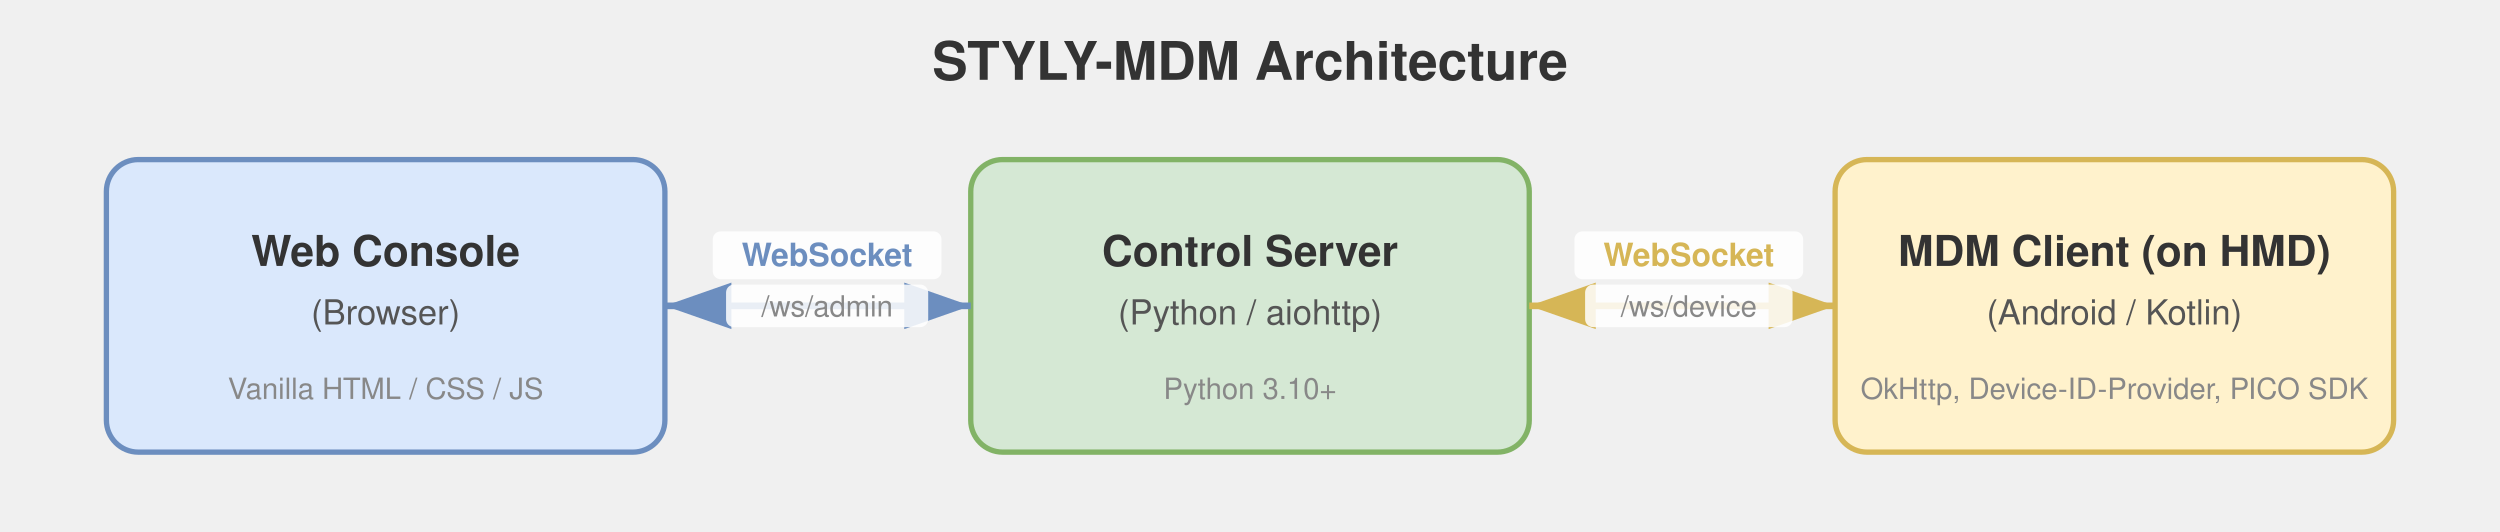
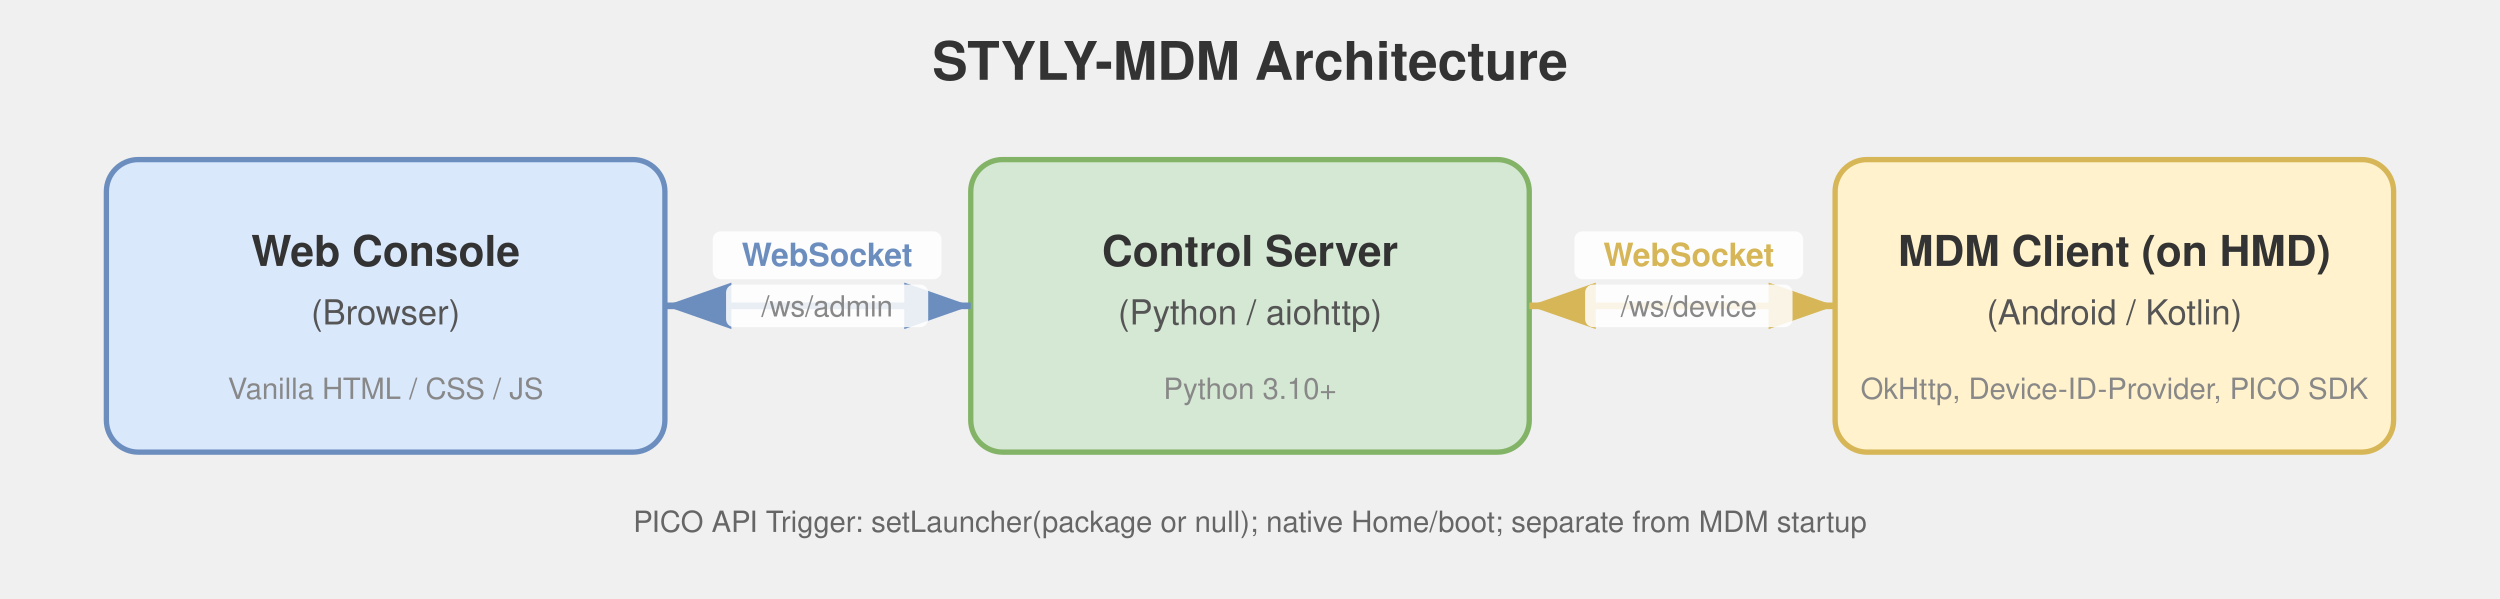
- <svg xmlns="http://www.w3.org/2000/svg" version="1.1" viewBox="0 0 940 200" font-family="Segoe UI, Helvetica, Arial, sans-serif" content="&lt;mxfile host=&quot;Claude&quot;&gt; &lt;diagram id=&quot;arch&quot; name=&quot;Architecture&quot;&gt; &lt;mxGraphModel dx=&quot;1422&quot; dy=&quot;762&quot; grid=&quot;1&quot; gridSize=&quot;10&quot; guides=&quot;1&quot; tooltips=&quot;1&quot; connect=&quot;1&quot; arrows=&quot;1&quot; fold=&quot;1&quot; page=&quot;1&quot; pageScale=&quot;1&quot; pageWidth=&quot;1169&quot; pageHeight=&quot;827&quot; math=&quot;0&quot; shadow=&quot;0&quot;&gt; &lt;root&gt; &lt;mxCell id=&quot;0&quot;/&gt; &lt;mxCell id=&quot;1&quot; parent=&quot;0&quot;/&gt; &lt;mxCell id=&quot;2&quot; value=&quot;&quot; style=&quot;rounded=1;whiteSpace=wrap;html=1;fillColor=#dae8fc;strokeColor=#6c8ebf;arcSize=10;&quot; vertex=&quot;1&quot; parent=&quot;1&quot;&gt;&lt;mxGeometry x=&quot;40&quot; y=&quot;80&quot; width=&quot;200&quot; height=&quot;100&quot; as=&quot;geometry&quot;/&gt;&lt;/mxCell&gt; &lt;mxCell id=&quot;2a&quot; value=&quot;&amp;lt;b&amp;gt;Web Console&amp;lt;/b&amp;gt;&amp;lt;br&amp;gt;(Browser)&quot; style=&quot;text;html=1;align=center;verticalAlign=middle;resizable=0;points=[];autosize=1;&quot; vertex=&quot;1&quot; parent=&quot;1&quot;&gt;&lt;mxGeometry x=&quot;95&quot; y=&quot;105&quot; width=&quot;90&quot; height=&quot;50&quot; as=&quot;geometry&quot;/&gt;&lt;/mxCell&gt; &lt;mxCell id=&quot;2b&quot; value=&quot;Vanilla HTML / CSS / JS&quot; style=&quot;text;html=1;align=center;verticalAlign=middle;fontColor=#666666;fontSize=10;&quot; vertex=&quot;1&quot; parent=&quot;1&quot;&gt;&lt;mxGeometry x=&quot;60&quot; y=&quot;155&quot; width=&quot;160&quot; height=&quot;20&quot; as=&quot;geometry&quot;/&gt;&lt;/mxCell&gt; &lt;mxCell id=&quot;3&quot; value=&quot;&quot; style=&quot;rounded=1;whiteSpace=wrap;html=1;fillColor=#d5e8d4;strokeColor=#82b366;arcSize=10;&quot; vertex=&quot;1&quot; parent=&quot;1&quot;&gt;&lt;mxGeometry x=&quot;360&quot; y=&quot;80&quot; width=&quot;220&quot; height=&quot;100&quot; as=&quot;geometry&quot;/&gt;&lt;/mxCell&gt; &lt;mxCell id=&quot;3a&quot; value=&quot;&amp;lt;b&amp;gt;Control Server&amp;lt;/b&amp;gt;&amp;lt;br&amp;gt;(Python / aiohttp)&quot; style=&quot;text;html=1;align=center;verticalAlign=middle;resizable=0;points=[];autosize=1;&quot; vertex=&quot;1&quot; parent=&quot;1&quot;&gt;&lt;mxGeometry x=&quot;405&quot; y=&quot;105&quot; width=&quot;130&quot; height=&quot;50&quot; as=&quot;geometry&quot;/&gt;&lt;/mxCell&gt; &lt;mxCell id=&quot;3b&quot; value=&quot;Python 3.10+&quot; style=&quot;text;html=1;align=center;verticalAlign=middle;fontColor=#666666;fontSize=10;&quot; vertex=&quot;1&quot; parent=&quot;1&quot;&gt;&lt;mxGeometry x=&quot;410&quot; y=&quot;155&quot; width=&quot;120&quot; height=&quot;20&quot; as=&quot;geometry&quot;/&gt;&lt;/mxCell&gt; &lt;mxCell id=&quot;4&quot; value=&quot;&quot; style=&quot;rounded=1;whiteSpace=wrap;html=1;fillColor=#fff2cc;strokeColor=#d6b656;arcSize=10;&quot; vertex=&quot;1&quot; parent=&quot;1&quot;&gt;&lt;mxGeometry x=&quot;700&quot; y=&quot;80&quot; width=&quot;200&quot; height=&quot;100&quot; as=&quot;geometry&quot;/&gt;&lt;/mxCell&gt; &lt;mxCell id=&quot;4a&quot; value=&quot;&amp;lt;b&amp;gt;MDM Client (on HMD)&amp;lt;/b&amp;gt;&amp;lt;br&amp;gt;(Android / Kotlin)&quot; style=&quot;text;html=1;align=center;verticalAlign=middle;resizable=0;points=[];autosize=1;&quot; vertex=&quot;1&quot; parent=&quot;1&quot;&gt;&lt;mxGeometry x=&quot;740&quot; y=&quot;105&quot; width=&quot;120&quot; height=&quot;50&quot; as=&quot;geometry&quot;/&gt;&lt;/mxCell&gt; &lt;mxCell id=&quot;4b&quot; value=&quot;OkHttp, Device-ID-Provider, PICO SDK&quot; style=&quot;text;html=1;align=center;verticalAlign=middle;fontColor=#666666;fontSize=10;&quot; vertex=&quot;1&quot; parent=&quot;1&quot;&gt;&lt;mxGeometry x=&quot;705&quot; y=&quot;155&quot; width=&quot;190&quot; height=&quot;20&quot; as=&quot;geometry&quot;/&gt;&lt;/mxCell&gt; &lt;mxCell id=&quot;5&quot; style=&quot;edgeStyle=orthogonalEdgeStyle;rounded=0;orthogonalLoop=1;jettySize=auto;containsPoints=1;endArrow=block;endFill=1;startArrow=block;startFill=1;strokeWidth=2;strokeColor=#6c8ebf;&quot; edge=&quot;1&quot; parent=&quot;1&quot; source=&quot;2&quot; target=&quot;3&quot;&gt;&lt;mxGeometry relative=&quot;1&quot; as=&quot;geometry&quot;/&gt;&lt;/mxCell&gt; &lt;mxCell id=&quot;5a&quot; value=&quot;WebSocket&amp;lt;br&amp;gt;&amp;lt;font style=&amp;quot;font-size:10px&amp;quot;&amp;gt;/ws/admin&amp;lt;/font&amp;gt;&quot; style=&quot;edgeLabel;html=1;align=center;verticalAlign=middle;resizable=0;points=[];&quot; vertex=&quot;1&quot; connectable=&quot;0&quot; parent=&quot;5&quot;&gt;&lt;mxGeometry x=&quot;-0.1&quot; relative=&quot;1&quot; as=&quot;geometry&quot;&gt;&lt;mxPoint as=&quot;offset&quot;/&gt;&lt;/mxGeometry&gt;&lt;/mxCell&gt; &lt;mxCell id=&quot;6&quot; style=&quot;edgeStyle=orthogonalEdgeStyle;rounded=0;orthogonalLoop=1;jettySize=auto;containsPoints=1;endArrow=block;endFill=1;startArrow=block;startFill=1;strokeWidth=2;strokeColor=#d6b656;&quot; edge=&quot;1&quot; parent=&quot;1&quot; source=&quot;3&quot; target=&quot;4&quot;&gt;&lt;mxGeometry relative=&quot;1&quot; as=&quot;geometry&quot;/&gt;&lt;/mxCell&gt; &lt;mxCell id=&quot;6a&quot; value=&quot;WebSocket&amp;lt;br&amp;gt;&amp;lt;font style=&amp;quot;font-size:10px&amp;quot;&amp;gt;/ws/device&amp;lt;/font&amp;gt;&quot; style=&quot;edgeLabel;html=1;align=center;verticalAlign=middle;resizable=0;points=[];&quot; vertex=&quot;1&quot; connectable=&quot;0&quot; parent=&quot;6&quot;&gt;&lt;mxGeometry x=&quot;-0.1&quot; relative=&quot;1&quot; as=&quot;geometry&quot;&gt;&lt;mxPoint as=&quot;offset&quot;/&gt;&lt;/mxGeometry&gt;&lt;/mxCell&gt; &lt;mxCell id=&quot;7&quot; value=&quot;&amp;lt;font style=&amp;quot;font-size:16px&amp;quot;&amp;gt;&amp;lt;b&amp;gt;STYLY-MDM Architecture&amp;lt;/b&amp;gt;&amp;lt;/font&amp;gt;&quot; style=&quot;text;html=1;align=center;verticalAlign=middle;resizable=0;points=[];autosize=1;&quot; vertex=&quot;1&quot; parent=&quot;1&quot;&gt;&lt;mxGeometry x=&quot;350&quot; y=&quot;20&quot; width=&quot;240&quot; height=&quot;40&quot; as=&quot;geometry&quot;/&gt;&lt;/mxCell&gt; &lt;/root&gt; &lt;/mxGraphModel&gt; &lt;/diagram&gt; &lt;/mxfile&gt;">
+ <svg xmlns="http://www.w3.org/2000/svg" version="1.1" viewBox="0 0 940 225" font-family="Segoe UI, Helvetica, Arial, sans-serif" content="&lt;mxfile host=&quot;Claude&quot;&gt; &lt;diagram id=&quot;arch&quot; name=&quot;Architecture&quot;&gt; &lt;mxGraphModel dx=&quot;1422&quot; dy=&quot;762&quot; grid=&quot;1&quot; gridSize=&quot;10&quot; guides=&quot;1&quot; tooltips=&quot;1&quot; connect=&quot;1&quot; arrows=&quot;1&quot; fold=&quot;1&quot; page=&quot;1&quot; pageScale=&quot;1&quot; pageWidth=&quot;1169&quot; pageHeight=&quot;827&quot; math=&quot;0&quot; shadow=&quot;0&quot;&gt; &lt;root&gt; &lt;mxCell id=&quot;0&quot;/&gt; &lt;mxCell id=&quot;1&quot; parent=&quot;0&quot;/&gt; &lt;mxCell id=&quot;2&quot; value=&quot;&quot; style=&quot;rounded=1;whiteSpace=wrap;html=1;fillColor=#dae8fc;strokeColor=#6c8ebf;arcSize=10;&quot; vertex=&quot;1&quot; parent=&quot;1&quot;&gt;&lt;mxGeometry x=&quot;40&quot; y=&quot;80&quot; width=&quot;200&quot; height=&quot;100&quot; as=&quot;geometry&quot;/&gt;&lt;/mxCell&gt; &lt;mxCell id=&quot;2a&quot; value=&quot;&amp;lt;b&amp;gt;Web Console&amp;lt;/b&amp;gt;&amp;lt;br&amp;gt;(Browser)&quot; style=&quot;text;html=1;align=center;verticalAlign=middle;resizable=0;points=[];autosize=1;&quot; vertex=&quot;1&quot; parent=&quot;1&quot;&gt;&lt;mxGeometry x=&quot;95&quot; y=&quot;105&quot; width=&quot;90&quot; height=&quot;50&quot; as=&quot;geometry&quot;/&gt;&lt;/mxCell&gt; &lt;mxCell id=&quot;2b&quot; value=&quot;Vanilla HTML / CSS / JS&quot; style=&quot;text;html=1;align=center;verticalAlign=middle;fontColor=#666666;fontSize=10;&quot; vertex=&quot;1&quot; parent=&quot;1&quot;&gt;&lt;mxGeometry x=&quot;60&quot; y=&quot;155&quot; width=&quot;160&quot; height=&quot;20&quot; as=&quot;geometry&quot;/&gt;&lt;/mxCell&gt; &lt;mxCell id=&quot;3&quot; value=&quot;&quot; style=&quot;rounded=1;whiteSpace=wrap;html=1;fillColor=#d5e8d4;strokeColor=#82b366;arcSize=10;&quot; vertex=&quot;1&quot; parent=&quot;1&quot;&gt;&lt;mxGeometry x=&quot;360&quot; y=&quot;80&quot; width=&quot;220&quot; height=&quot;100&quot; as=&quot;geometry&quot;/&gt;&lt;/mxCell&gt; &lt;mxCell id=&quot;3a&quot; value=&quot;&amp;lt;b&amp;gt;Control Server&amp;lt;/b&amp;gt;&amp;lt;br&amp;gt;(Python / aiohttp)&quot; style=&quot;text;html=1;align=center;verticalAlign=middle;resizable=0;points=[];autosize=1;&quot; vertex=&quot;1&quot; parent=&quot;1&quot;&gt;&lt;mxGeometry x=&quot;405&quot; y=&quot;105&quot; width=&quot;130&quot; height=&quot;50&quot; as=&quot;geometry&quot;/&gt;&lt;/mxCell&gt; &lt;mxCell id=&quot;3b&quot; value=&quot;Python 3.10+&quot; style=&quot;text;html=1;align=center;verticalAlign=middle;fontColor=#666666;fontSize=10;&quot; vertex=&quot;1&quot; parent=&quot;1&quot;&gt;&lt;mxGeometry x=&quot;410&quot; y=&quot;155&quot; width=&quot;120&quot; height=&quot;20&quot; as=&quot;geometry&quot;/&gt;&lt;/mxCell&gt; &lt;mxCell id=&quot;4&quot; value=&quot;&quot; style=&quot;rounded=1;whiteSpace=wrap;html=1;fillColor=#fff2cc;strokeColor=#d6b656;arcSize=10;&quot; vertex=&quot;1&quot; parent=&quot;1&quot;&gt;&lt;mxGeometry x=&quot;700&quot; y=&quot;80&quot; width=&quot;200&quot; height=&quot;100&quot; as=&quot;geometry&quot;/&gt;&lt;/mxCell&gt; &lt;mxCell id=&quot;4a&quot; value=&quot;&amp;lt;b&amp;gt;MDM Client (on HMD)&amp;lt;/b&amp;gt;&amp;lt;br&amp;gt;(Android / Kotlin)&quot; style=&quot;text;html=1;align=center;verticalAlign=middle;resizable=0;points=[];autosize=1;&quot; vertex=&quot;1&quot; parent=&quot;1&quot;&gt;&lt;mxGeometry x=&quot;740&quot; y=&quot;105&quot; width=&quot;120&quot; height=&quot;50&quot; as=&quot;geometry&quot;/&gt;&lt;/mxCell&gt; &lt;mxCell id=&quot;4b&quot; value=&quot;OkHttp, Device-ID-Provider, PICO SDK&quot; style=&quot;text;html=1;align=center;verticalAlign=middle;fontColor=#666666;fontSize=10;&quot; vertex=&quot;1&quot; parent=&quot;1&quot;&gt;&lt;mxGeometry x=&quot;705&quot; y=&quot;155&quot; width=&quot;190&quot; height=&quot;20&quot; as=&quot;geometry&quot;/&gt;&lt;/mxCell&gt; &lt;mxCell id=&quot;5&quot; style=&quot;edgeStyle=orthogonalEdgeStyle;rounded=0;orthogonalLoop=1;jettySize=auto;containsPoints=1;endArrow=block;endFill=1;startArrow=block;startFill=1;strokeWidth=2;strokeColor=#6c8ebf;&quot; edge=&quot;1&quot; parent=&quot;1&quot; source=&quot;2&quot; target=&quot;3&quot;&gt;&lt;mxGeometry relative=&quot;1&quot; as=&quot;geometry&quot;/&gt;&lt;/mxCell&gt; &lt;mxCell id=&quot;5a&quot; value=&quot;WebSocket&amp;lt;br&amp;gt;&amp;lt;font style=&amp;quot;font-size:10px&amp;quot;&amp;gt;/ws/admin&amp;lt;/font&amp;gt;&quot; style=&quot;edgeLabel;html=1;align=center;verticalAlign=middle;resizable=0;points=[];&quot; vertex=&quot;1&quot; connectable=&quot;0&quot; parent=&quot;5&quot;&gt;&lt;mxGeometry x=&quot;-0.1&quot; relative=&quot;1&quot; as=&quot;geometry&quot;&gt;&lt;mxPoint as=&quot;offset&quot;/&gt;&lt;/mxGeometry&gt;&lt;/mxCell&gt; &lt;mxCell id=&quot;6&quot; style=&quot;edgeStyle=orthogonalEdgeStyle;rounded=0;orthogonalLoop=1;jettySize=auto;containsPoints=1;endArrow=block;endFill=1;startArrow=block;startFill=1;strokeWidth=2;strokeColor=#d6b656;&quot; edge=&quot;1&quot; parent=&quot;1&quot; source=&quot;3&quot; target=&quot;4&quot;&gt;&lt;mxGeometry relative=&quot;1&quot; as=&quot;geometry&quot;/&gt;&lt;/mxCell&gt; &lt;mxCell id=&quot;6a&quot; value=&quot;WebSocket&amp;lt;br&amp;gt;&amp;lt;font style=&amp;quot;font-size:10px&amp;quot;&amp;gt;/ws/device&amp;lt;/font&amp;gt;&quot; style=&quot;edgeLabel;html=1;align=center;verticalAlign=middle;resizable=0;points=[];&quot; vertex=&quot;1&quot; connectable=&quot;0&quot; parent=&quot;6&quot;&gt;&lt;mxGeometry x=&quot;-0.1&quot; relative=&quot;1&quot; as=&quot;geometry&quot;&gt;&lt;mxPoint as=&quot;offset&quot;/&gt;&lt;/mxGeometry&gt;&lt;/mxCell&gt; &lt;mxCell id=&quot;7&quot; value=&quot;&amp;lt;font style=&amp;quot;font-size:16px&amp;quot;&amp;gt;&amp;lt;b&amp;gt;STYLY-MDM Architecture&amp;lt;/b&amp;gt;&amp;lt;/font&amp;gt;&quot; style=&quot;text;html=1;align=center;verticalAlign=middle;resizable=0;points=[];autosize=1;&quot; vertex=&quot;1&quot; parent=&quot;1&quot;&gt;&lt;mxGeometry x=&quot;350&quot; y=&quot;20&quot; width=&quot;240&quot; height=&quot;40&quot; as=&quot;geometry&quot;/&gt;&lt;/mxCell&gt; &lt;mxCell id=&quot;pico-api&quot; value=&quot;PICO API Trigger: setLauncher(package or null); native Home/boot; separate from MDM startup&quot; style=&quot;text;html=1;align=center;fontSize=11;&quot; vertex=&quot;1&quot; parent=&quot;1&quot;&gt;&lt;mxGeometry x=&quot;40&quot; y=&quot;180&quot; width=&quot;860&quot; height=&quot;30&quot; as=&quot;geometry&quot;/&gt;&lt;/mxCell&gt;&lt;/root&gt; &lt;/mxGraphModel&gt; &lt;/diagram&gt; &lt;/mxfile&gt;">
  <text x="470" y="30" text-anchor="middle" font-size="20" font-weight="bold" fill="#333">STYLY-MDM Architecture</text>
  <rect x="40" y="60" width="210" height="110" rx="12" ry="12" fill="#dae8fc" stroke="#6c8ebf" stroke-width="2" />
  <text x="145" y="100" text-anchor="middle" font-size="16" font-weight="bold" fill="#333">Web Console</text>
  <text x="145" y="122" text-anchor="middle" font-size="13" fill="#555">(Browser)</text>
  <text x="145" y="150" text-anchor="middle" font-size="11" fill="#888">Vanilla HTML / CSS / JS</text>
  <rect x="365" y="60" width="210" height="110" rx="12" ry="12" fill="#d5e8d4" stroke="#82b366" stroke-width="2" />
  <text x="470" y="100" text-anchor="middle" font-size="16" font-weight="bold" fill="#333">Control Server</text>
  <text x="470" y="122" text-anchor="middle" font-size="13" fill="#555">(Python / aiohttp)</text>
  <text x="470" y="150" text-anchor="middle" font-size="11" fill="#888">Python 3.10+</text>
  <rect x="690" y="60" width="210" height="110" rx="12" ry="12" fill="#fff2cc" stroke="#d6b656" stroke-width="2" />
  <text x="795" y="100" text-anchor="middle" font-size="16" font-weight="bold" fill="#333">MDM Client (on HMD)</text>
  <text x="795" y="122" text-anchor="middle" font-size="13" fill="#555">(Android / Kotlin)</text>
  <text x="795" y="150" text-anchor="middle" font-size="11" fill="#888">OkHttp, Device-ID-Provider, PICO SDK</text>
  <defs>
    <marker id="arrowRight" markerWidth="10" markerHeight="7" refX="10" refY="3.5" orient="auto">
      <polygon points="0 0, 10 3.5, 0 7" fill="#6c8ebf" />
    </marker>
    <marker id="arrowLeft" markerWidth="10" markerHeight="7" refX="0" refY="3.5" orient="auto">
      <polygon points="10 0, 0 3.5, 10 7" fill="#6c8ebf" />
    </marker>
    <marker id="arrowRight2" markerWidth="10" markerHeight="7" refX="10" refY="3.5" orient="auto">
      <polygon points="0 0, 10 3.5, 0 7" fill="#d6b656" />
    </marker>
    <marker id="arrowLeft2" markerWidth="10" markerHeight="7" refX="0" refY="3.5" orient="auto">
      <polygon points="10 0, 0 3.5, 10 7" fill="#d6b656" />
    </marker>
  </defs>
  <line x1="250" y1="115" x2="365" y2="115" stroke="#6c8ebf" stroke-width="2.5" marker-start="url(#arrowLeft)" marker-end="url(#arrowRight)" />
  <rect x="268" y="87" width="86" height="18" rx="3" fill="white" fill-opacity="0.85" />
  <text x="311" y="100" text-anchor="middle" font-size="12" font-weight="bold" fill="#6c8ebf">WebSocket</text>
  <rect x="273" y="107" width="76" height="16" rx="3" fill="white" fill-opacity="0.85" />
  <text x="311" y="119" text-anchor="middle" font-size="11" fill="#888">/ws/admin</text>
  <line x1="575" y1="115" x2="690" y2="115" stroke="#d6b656" stroke-width="2.5" marker-start="url(#arrowLeft2)" marker-end="url(#arrowRight2)" />
  <rect x="592" y="87" width="86" height="18" rx="3" fill="white" fill-opacity="0.85" />
  <text x="635" y="100" text-anchor="middle" font-size="12" font-weight="bold" fill="#d6b656">WebSocket</text>
  <rect x="596" y="107" width="78" height="16" rx="3" fill="white" fill-opacity="0.85" />
  <text x="635" y="119" text-anchor="middle" font-size="11" fill="#888">/ws/device</text>
+   <text x="470" y="200" text-anchor="middle" font-size="11" fill="#666">PICO API Trigger: setLauncher(package or null); native Home/boot; separate from MDM startup</text>
</svg>
